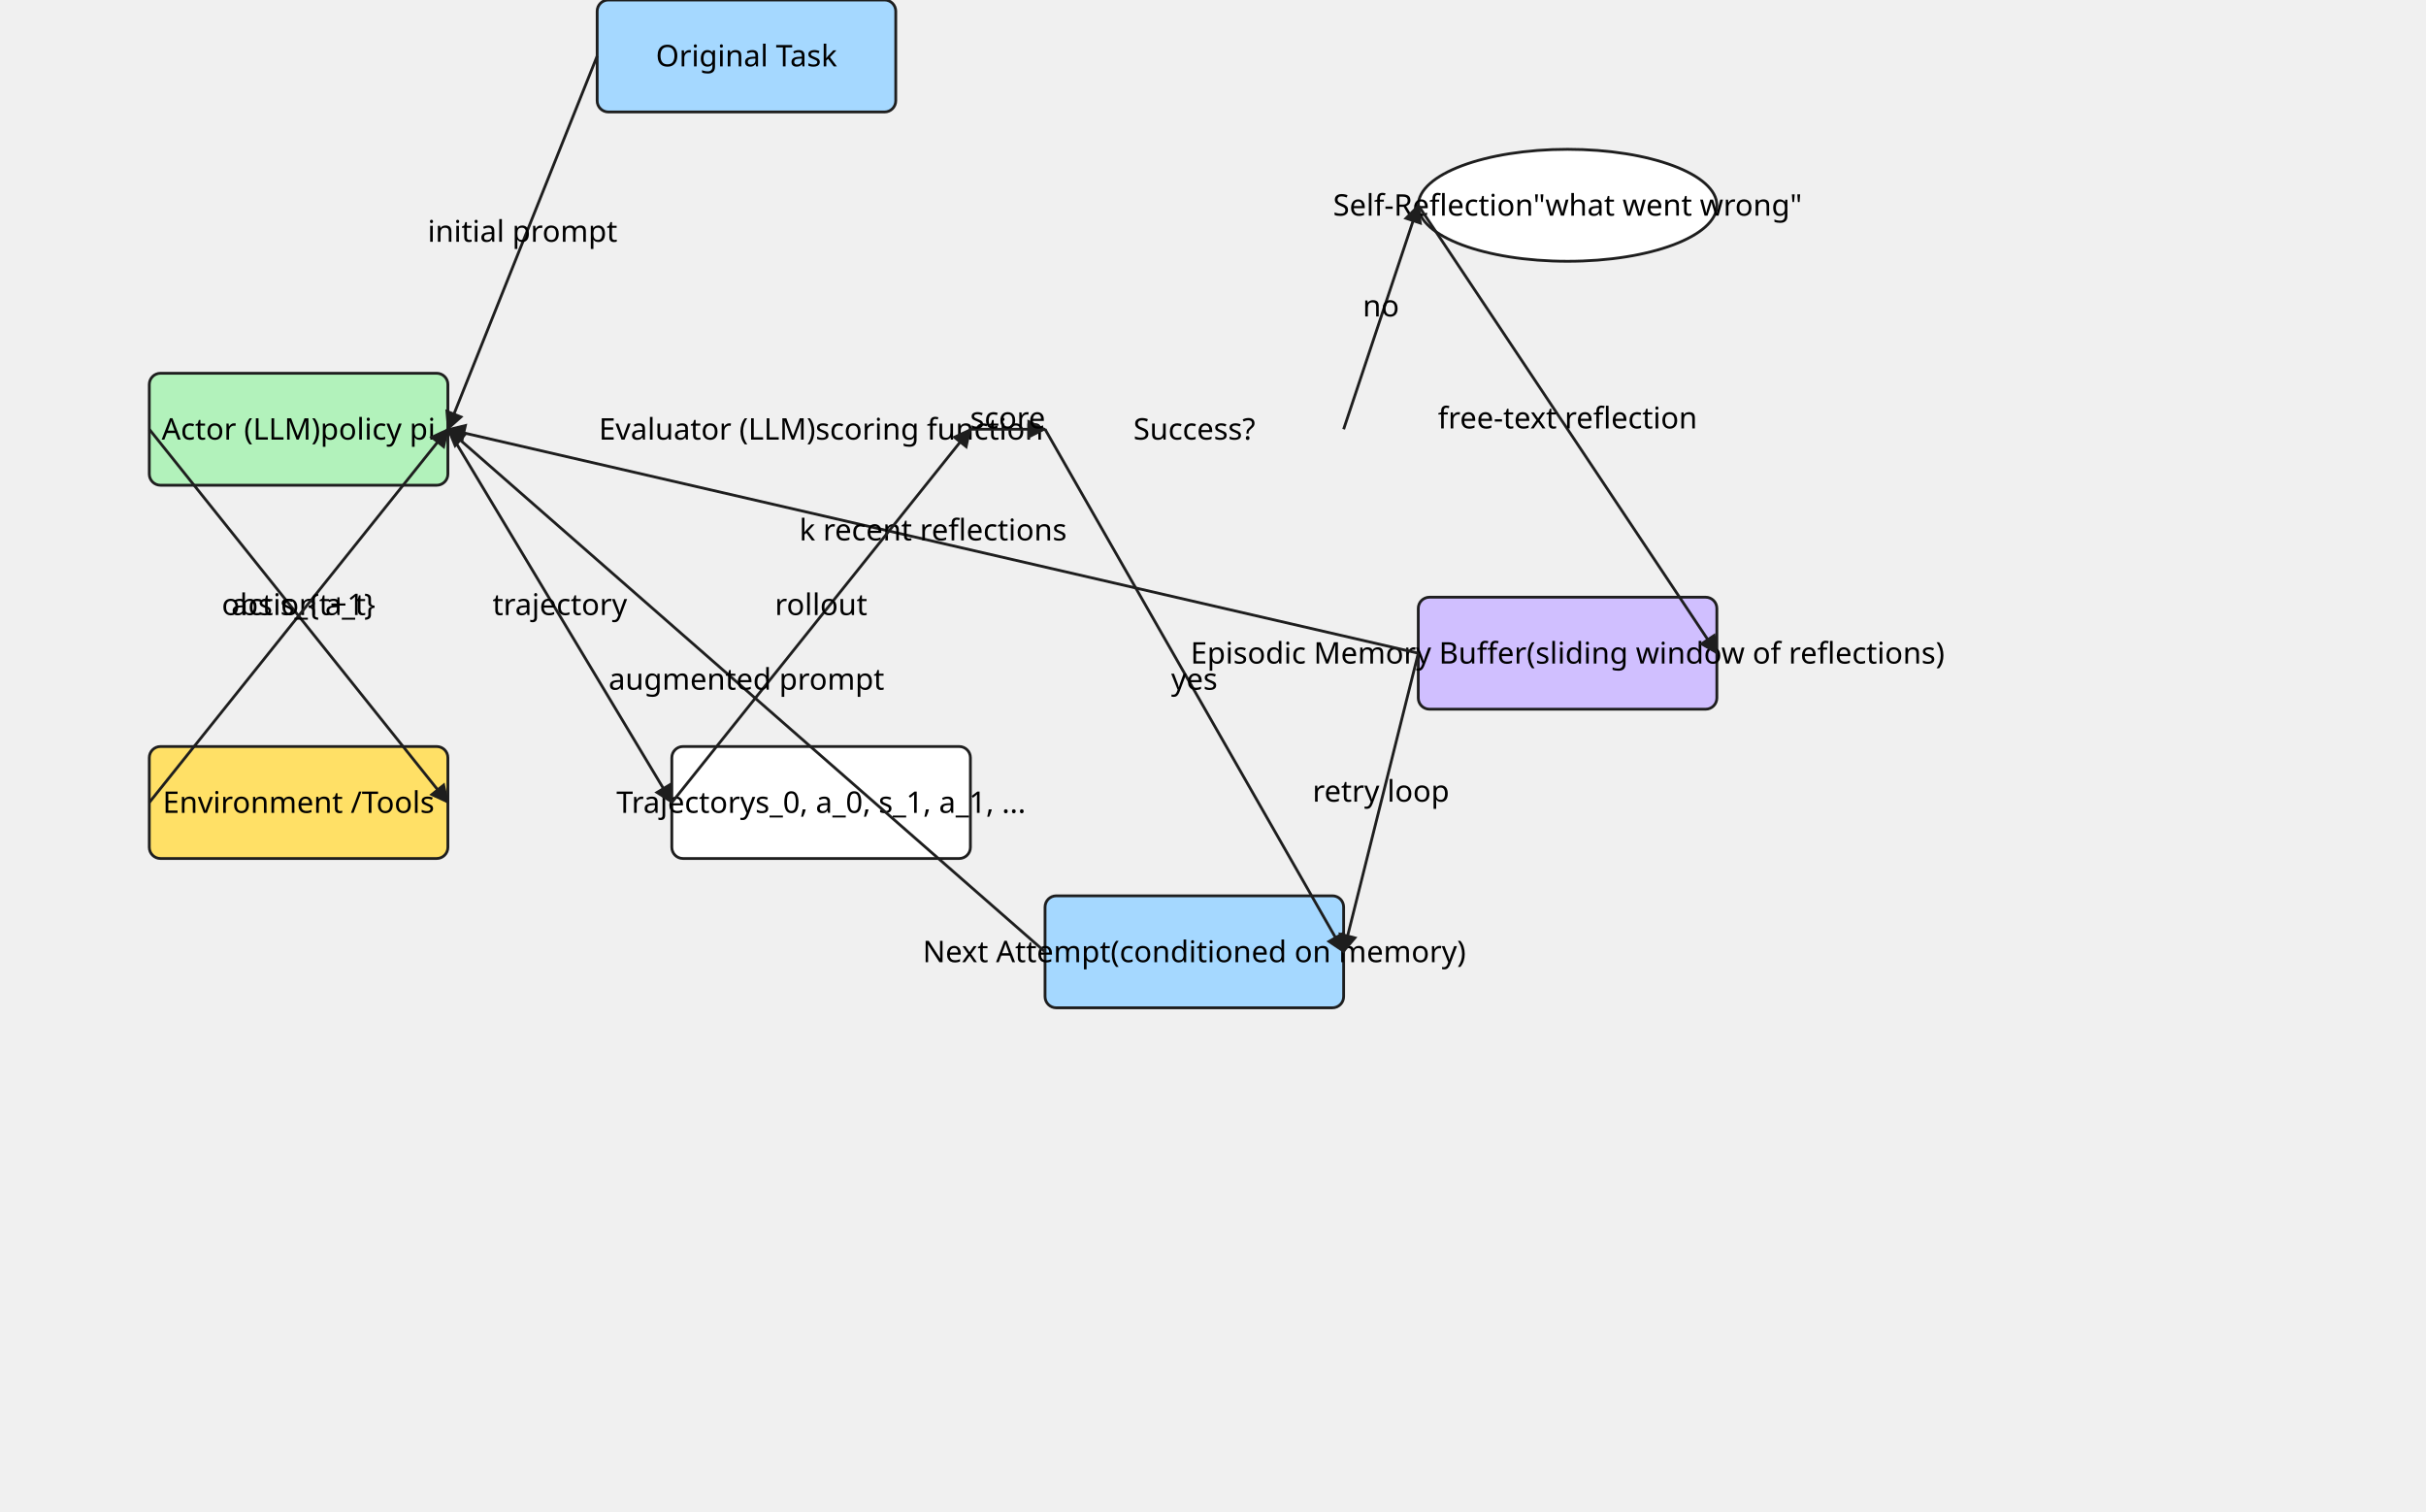
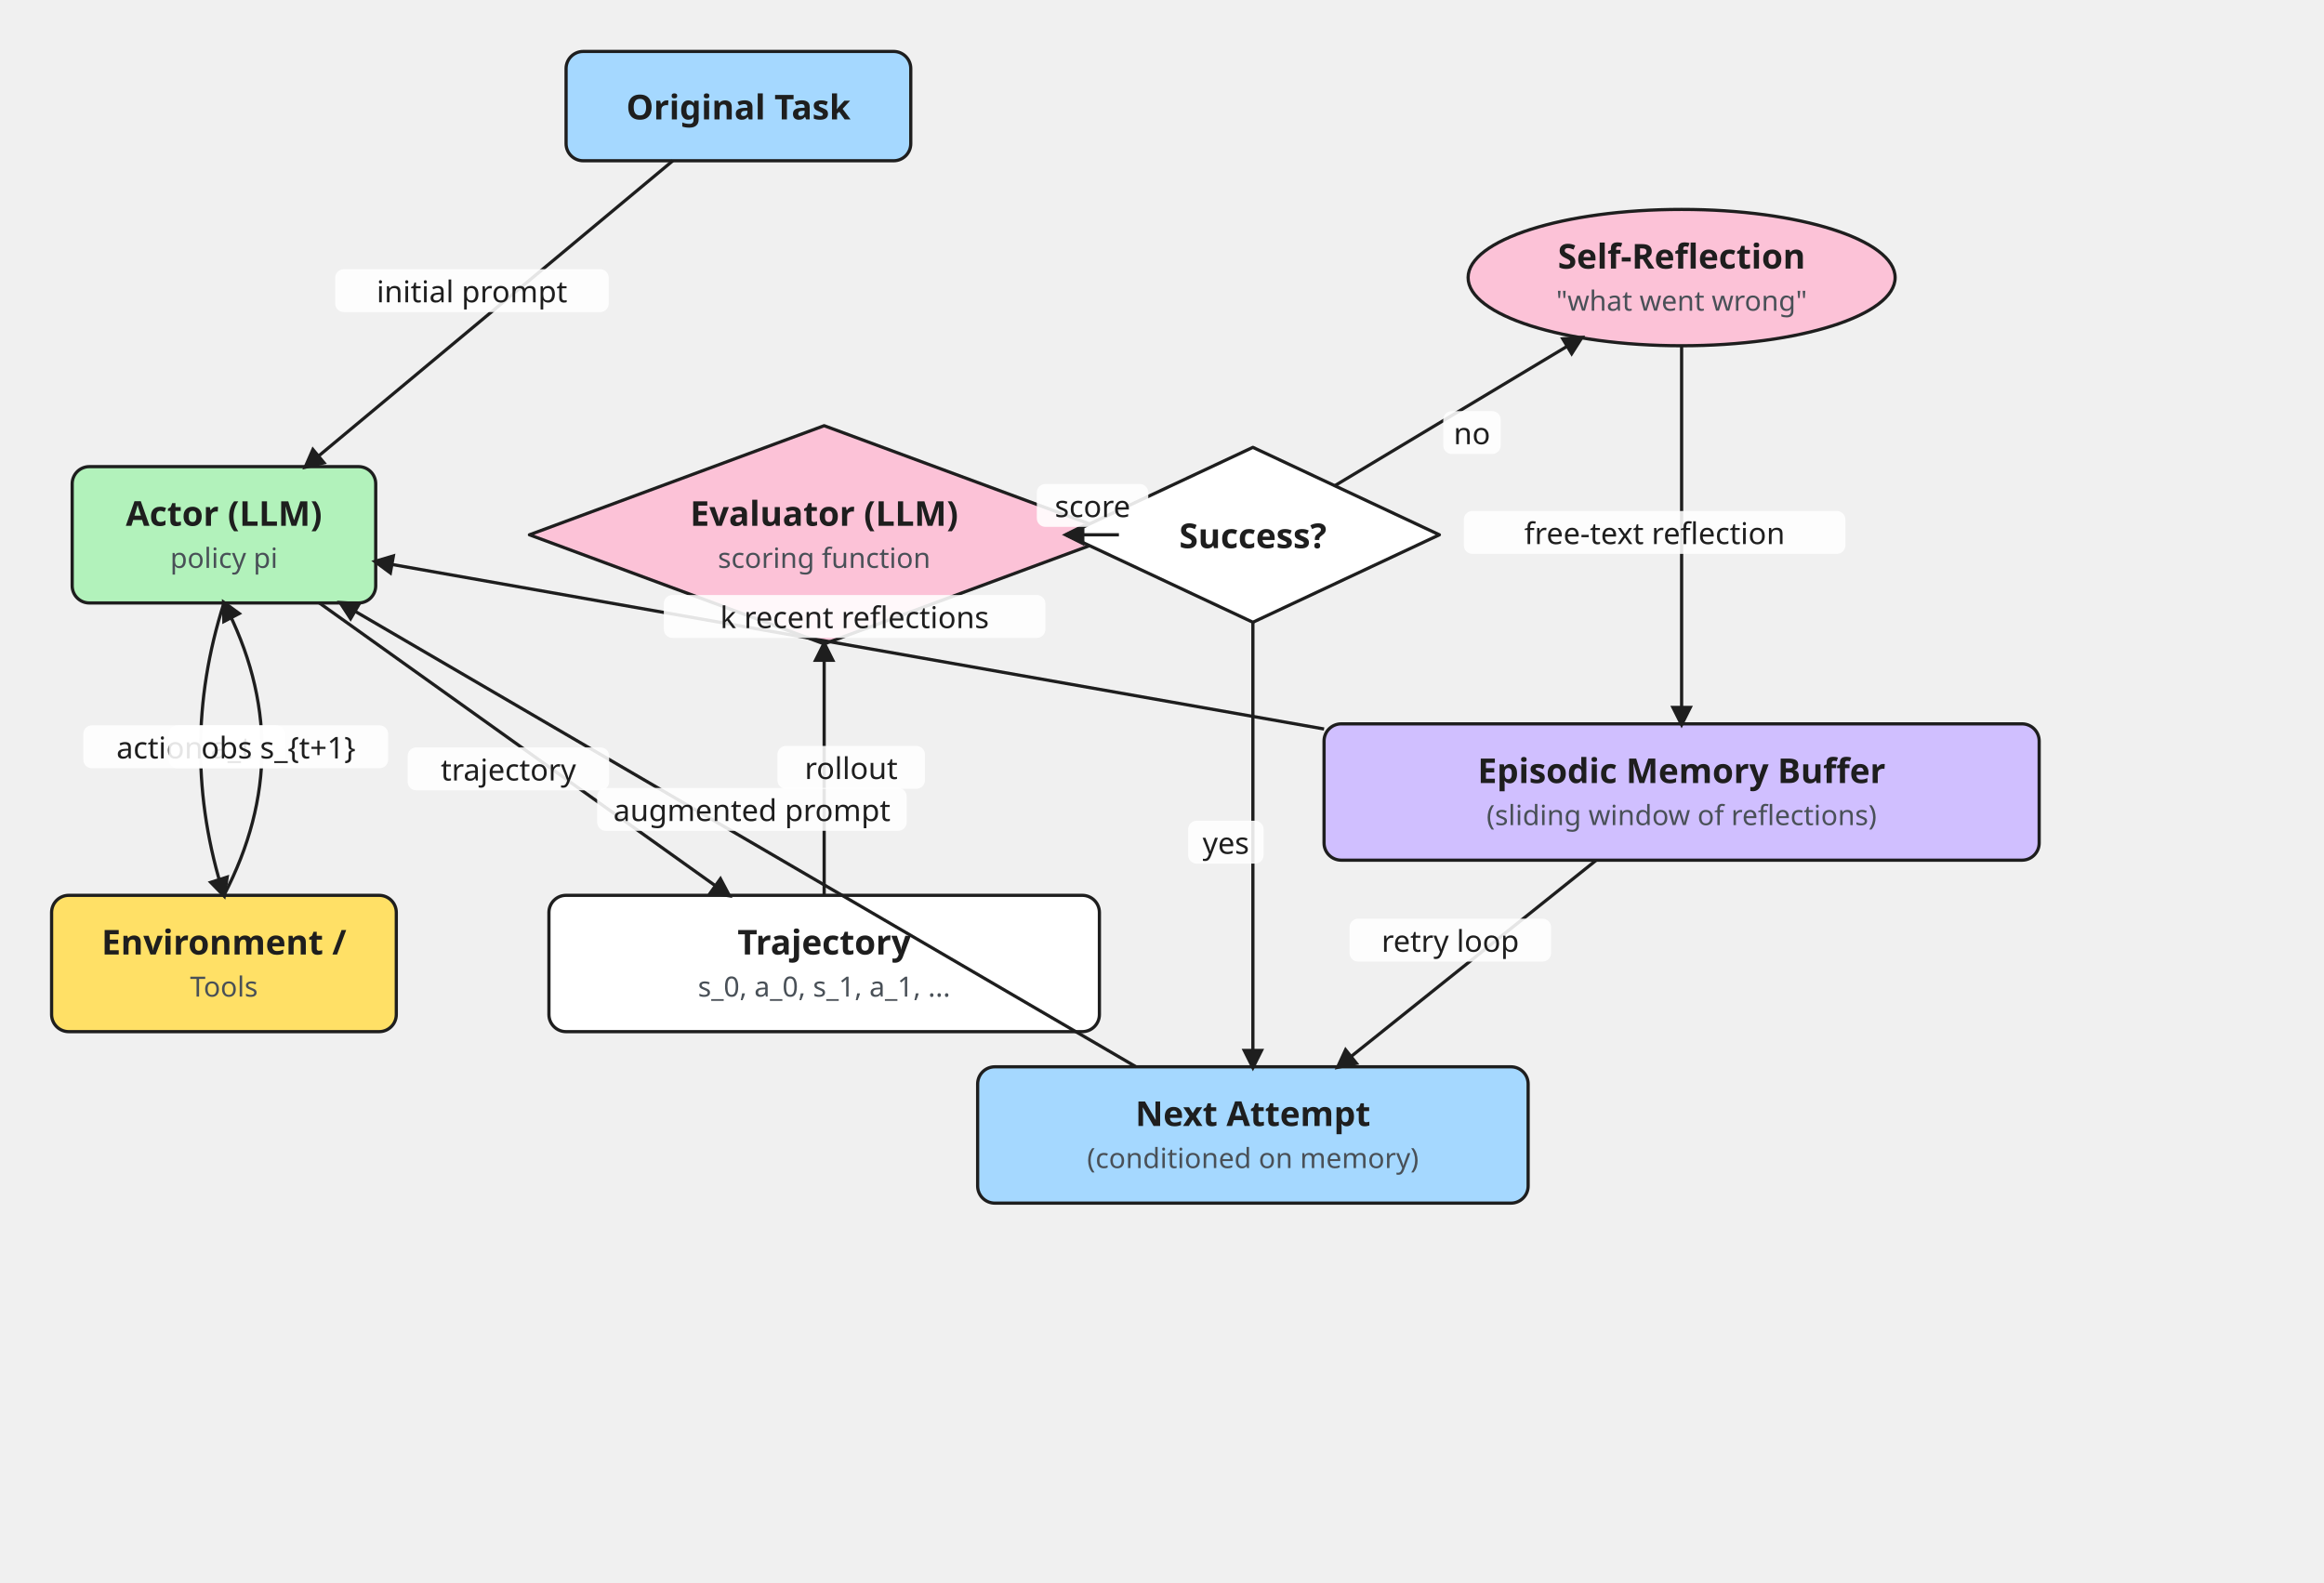
- <svg xmlns="http://www.w3.org/2000/svg" width="1300" height="810" viewBox="0 0 1300 810" font-family="sans-serif">
+ <svg xmlns="http://www.w3.org/2000/svg" width="1084" height="738" viewBox="55.6 -19.5 1084.0 738.1" font-family="sans-serif">
  <defs>
-     <marker id="arrow" viewBox="0 0 10 10" refX="9" refY="5" markerWidth="7" markerHeight="7" orient="auto-start-reverse">
+     <marker id="arrow" viewBox="0 0 10 10" refX="8" refY="5" markerWidth="7" markerHeight="7" orient="auto-start-reverse">
      <path d="M 0 0 L 10 5 L 0 10 z" fill="#1e1e1e" />
    </marker>
  </defs>
-   <rect x="320.0" y="0.0" width="160.0" height="60.0" rx="6" fill="#a5d8ff" stroke="#1e1e1e" stroke-width="1.5" />
-   <text x="400.0" y="30.0" font-size="16" text-anchor="middle" dominant-baseline="middle">Original Task</text>
-   <rect x="80.0" y="200.0" width="160.0" height="60.0" rx="6" fill="#b2f2bb" stroke="#1e1e1e" stroke-width="1.5" />
-   <text x="160.0" y="230.0" font-size="16" text-anchor="middle" dominant-baseline="middle">Actor (LLM)
- policy pi</text>
-   <rect x="80.0" y="400.0" width="160.0" height="60.0" rx="6" fill="#ffe066" stroke="#1e1e1e" stroke-width="1.5" />
-   <text x="160.0" y="430.0" font-size="16" text-anchor="middle" dominant-baseline="middle">Environment /
- Tools</text>
-   <rect x="360.0" y="400.0" width="160.0" height="60.0" rx="6" fill="#ffffff" stroke="#1e1e1e" stroke-width="1.5" />
-   <text x="440.0" y="430.0" font-size="16" text-anchor="middle" dominant-baseline="middle">Trajectory
- s_0, a_0, s_1, a_1, ...</text>
-   <text x="440.0" y="230.0" font-size="16" text-anchor="middle" dominant-baseline="middle">Evaluator (LLM)
- scoring function</text>
-   <text x="640.0" y="230.0" font-size="16" text-anchor="middle" dominant-baseline="middle">Success?</text>
-   <ellipse cx="840.0" cy="110.0" rx="80.0" ry="30.0" fill="white" stroke="#1e1e1e" stroke-width="1.5" />
-   <text x="840.0" y="110.0" font-size="16" text-anchor="middle" dominant-baseline="middle">Self-Reflection
- "what went wrong"</text>
-   <rect x="760.0" y="320.0" width="160.0" height="60.0" rx="6" fill="#d0bfff" stroke="#1e1e1e" stroke-width="1.5" />
-   <text x="840.0" y="350.0" font-size="16" text-anchor="middle" dominant-baseline="middle">Episodic Memory Buffer
- (sliding window of reflections)</text>
-   <rect x="560.0" y="480.0" width="160.0" height="60.0" rx="6" fill="#a5d8ff" stroke="#1e1e1e" stroke-width="1.5" />
-   <text x="640.0" y="510.0" font-size="16" text-anchor="middle" dominant-baseline="middle">Next Attempt
- (conditioned on memory)</text>
-   <line x1="320.0" y1="30.0" x2="240.0" y2="230.0" stroke="#1e1e1e" stroke-width="1.5" marker-end="url(#arrow)" />
-   <text x="280.0" y="124.0" font-size="16" text-anchor="middle" dominant-baseline="middle">initial prompt</text>
-   <line x1="760.0" y1="350.0" x2="240.0" y2="230.0" stroke="#1e1e1e" stroke-width="1.5" marker-end="url(#arrow)" />
-   <text x="500.0" y="284.0" font-size="16" text-anchor="middle" dominant-baseline="middle">k recent reflections</text>
-   <line x1="80.0" y1="230.0" x2="240.0" y2="430.0" stroke="#1e1e1e" stroke-width="1.5" marker-end="url(#arrow)" />
-   <text x="160.0" y="324.0" font-size="16" text-anchor="middle" dominant-baseline="middle">action a_t</text>
-   <line x1="80.0" y1="430.0" x2="240.0" y2="230.0" stroke="#1e1e1e" stroke-width="1.5" marker-end="url(#arrow)" />
-   <text x="160.0" y="324.0" font-size="16" text-anchor="middle" dominant-baseline="middle">obs s_{t+1}</text>
-   <line x1="240.0" y1="230.0" x2="360.0" y2="430.0" stroke="#1e1e1e" stroke-width="1.5" marker-end="url(#arrow)" />
-   <text x="300.0" y="324.0" font-size="16" text-anchor="middle" dominant-baseline="middle">trajectory</text>
-   <line x1="360.0" y1="430.0" x2="520.0" y2="230.0" stroke="#1e1e1e" stroke-width="1.5" marker-end="url(#arrow)" />
-   <text x="440.0" y="324.0" font-size="16" text-anchor="middle" dominant-baseline="middle">rollout</text>
-   <line x1="520.0" y1="230.0" x2="560.0" y2="230.0" stroke="#1e1e1e" stroke-width="1.5" marker-end="url(#arrow)" />
-   <text x="540.0" y="224.0" font-size="16" text-anchor="middle" dominant-baseline="middle">score</text>
-   <line x1="560.0" y1="230.0" x2="720.0" y2="510.0" stroke="#1e1e1e" stroke-width="1.5" marker-end="url(#arrow)" />
-   <text x="640.0" y="364.0" font-size="16" text-anchor="middle" dominant-baseline="middle">yes</text>
-   <line x1="720.0" y1="230.0" x2="760.0" y2="110.0" stroke="#1e1e1e" stroke-width="1.5" marker-end="url(#arrow)" />
-   <text x="740.0" y="164.0" font-size="16" text-anchor="middle" dominant-baseline="middle">no</text>
-   <line x1="760.0" y1="110.0" x2="920.0" y2="350.0" stroke="#1e1e1e" stroke-width="1.5" marker-end="url(#arrow)" />
-   <text x="840.0" y="224.0" font-size="16" text-anchor="middle" dominant-baseline="middle">free-text reflection</text>
-   <line x1="760.0" y1="350.0" x2="720.0" y2="510.0" stroke="#1e1e1e" stroke-width="1.5" marker-end="url(#arrow)" />
-   <text x="740.0" y="424.0" font-size="16" text-anchor="middle" dominant-baseline="middle">retry loop</text>
-   <line x1="560.0" y1="510.0" x2="240.0" y2="230.0" stroke="#1e1e1e" stroke-width="1.5" marker-end="url(#arrow)" />
-   <text x="400.0" y="364.0" font-size="16" text-anchor="middle" dominant-baseline="middle">augmented prompt</text>
+   <rect x="319.6" y="4.5" width="160.8" height="51.0" rx="8" fill="#a5d8ff" stroke="#1e1e1e" stroke-width="1.5" />
+   <rect x="89.2" y="198.2" width="141.6" height="63.6" rx="8" fill="#b2f2bb" stroke="#1e1e1e" stroke-width="1.5" />
+   <rect x="79.6" y="398.2" width="160.8" height="63.6" rx="8" fill="#ffe066" stroke="#1e1e1e" stroke-width="1.5" />
+   <rect x="311.6" y="398.2" width="256.8" height="63.6" rx="8" fill="#ffffff" stroke="#1e1e1e" stroke-width="1.5" />
+   <polygon points="440.0,179.1 577.5,230.0 440.0,280.9 302.5,230.0" fill="#fcc2d7" stroke="#1e1e1e" stroke-width="1.5" stroke-linejoin="round" />
+   <polygon points="640.0,189.2 727.0,230.0 640.0,270.8 553.0,230.0" fill="#ffffff" stroke="#1e1e1e" stroke-width="1.5" stroke-linejoin="round" />
+   <ellipse cx="840.0" cy="110.0" rx="99.6" ry="31.8" fill="#fcc2d7" stroke="#1e1e1e" stroke-width="1.5" />
+   <rect x="673.2" y="318.2" width="333.6" height="63.6" rx="8" fill="#d0bfff" stroke="#1e1e1e" stroke-width="1.5" />
+   <rect x="511.6" y="478.2" width="256.8" height="63.6" rx="8" fill="#a5d8ff" stroke="#1e1e1e" stroke-width="1.5" />
+   <line x1="369.4" y1="55.5" x2="198.2" y2="198.2" stroke="#1e1e1e" stroke-width="1.5" marker-end="url(#arrow)" />
+   <line x1="673.2" y1="320.6" x2="230.8" y2="242.5" stroke="#1e1e1e" stroke-width="1.5" marker-end="url(#arrow)" />
+   <path d="M 160.0 261.8 Q 138.2 330.0 160.0 398.2" fill="none" stroke="#1e1e1e" stroke-width="1.5" marker-end="url(#arrow)" />
+   <path d="M 160.0 398.2 Q 195.5 330.0 160.0 261.8" fill="none" stroke="#1e1e1e" stroke-width="1.5" marker-end="url(#arrow)" />
+   <line x1="204.5" y1="261.8" x2="395.5" y2="398.2" stroke="#1e1e1e" stroke-width="1.5" marker-end="url(#arrow)" />
+   <line x1="440.0" y1="398.2" x2="440.0" y2="280.9" stroke="#1e1e1e" stroke-width="1.5" marker-end="url(#arrow)" />
+   <line x1="577.5" y1="230.0" x2="553.0" y2="230.0" stroke="#1e1e1e" stroke-width="1.5" marker-end="url(#arrow)" />
+   <line x1="640.0" y1="270.8" x2="640.0" y2="478.2" stroke="#1e1e1e" stroke-width="1.5" marker-end="url(#arrow)" />
+   <line x1="678.2" y1="207.1" x2="793.2" y2="138.1" stroke="#1e1e1e" stroke-width="1.5" marker-end="url(#arrow)" />
+   <line x1="840.0" y1="141.8" x2="840.0" y2="318.2" stroke="#1e1e1e" stroke-width="1.5" marker-end="url(#arrow)" />
+   <line x1="800.2" y1="381.8" x2="679.8" y2="478.2" stroke="#1e1e1e" stroke-width="1.5" marker-end="url(#arrow)" />
+   <line x1="585.5" y1="478.2" x2="214.5" y2="261.8" stroke="#1e1e1e" stroke-width="1.5" marker-end="url(#arrow)" />
+   <text x="400.0" y="30.0" font-size="16" text-anchor="middle" dominant-baseline="central" fill="#1e1e1e" font-weight="600">Original Task</text>
+   <text x="160.0" y="219.6" font-size="16" text-anchor="middle" dominant-baseline="central" fill="#1e1e1e" font-weight="600">Actor (LLM)</text>
+   <text x="160.0" y="240.4" font-size="13" text-anchor="middle" dominant-baseline="central" fill="#495057">policy pi</text>
+   <text x="160.0" y="419.6" font-size="16" text-anchor="middle" dominant-baseline="central" fill="#1e1e1e" font-weight="600">Environment /</text>
+   <text x="160.0" y="440.4" font-size="13" text-anchor="middle" dominant-baseline="central" fill="#495057">Tools</text>
+   <text x="440.0" y="419.6" font-size="16" text-anchor="middle" dominant-baseline="central" fill="#1e1e1e" font-weight="600">Trajectory</text>
+   <text x="440.0" y="440.4" font-size="13" text-anchor="middle" dominant-baseline="central" fill="#495057">s_0, a_0, s_1, a_1, ...</text>
+   <text x="440.0" y="219.6" font-size="16" text-anchor="middle" dominant-baseline="central" fill="#1e1e1e" font-weight="600">Evaluator (LLM)</text>
+   <text x="440.0" y="240.4" font-size="13" text-anchor="middle" dominant-baseline="central" fill="#495057">scoring function</text>
+   <text x="640.0" y="230.0" font-size="16" text-anchor="middle" dominant-baseline="central" fill="#1e1e1e" font-weight="600">Success?</text>
+   <text x="840.0" y="99.6" font-size="16" text-anchor="middle" dominant-baseline="central" fill="#1e1e1e" font-weight="600">Self-Reflection</text>
+   <text x="840.0" y="120.4" font-size="13" text-anchor="middle" dominant-baseline="central" fill="#495057">"what went wrong"</text>
+   <text x="840.0" y="339.6" font-size="16" text-anchor="middle" dominant-baseline="central" fill="#1e1e1e" font-weight="600">Episodic Memory Buffer</text>
+   <text x="840.0" y="360.4" font-size="13" text-anchor="middle" dominant-baseline="central" fill="#495057">(sliding window of reflections)</text>
+   <text x="640.0" y="499.6" font-size="16" text-anchor="middle" dominant-baseline="central" fill="#1e1e1e" font-weight="600">Next Attempt</text>
+   <text x="640.0" y="520.4" font-size="13" text-anchor="middle" dominant-baseline="central" fill="#495057">(conditioned on memory)</text>
+   <rect x="211.9" y="106.1" width="127.6" height="20.0" rx="4" fill="white" fill-opacity="0.88" />
+   <text x="275.7" y="116.1" font-size="14" text-anchor="middle" dominant-baseline="central" fill="#1e1e1e">initial prompt</text>
+   <rect x="365.2" y="258.1" width="178.0" height="20.0" rx="4" fill="white" fill-opacity="0.88" />
+   <text x="454.2" y="268.1" font-size="14" text-anchor="middle" dominant-baseline="central" fill="#1e1e1e">k recent reflections</text>
+   <rect x="94.4" y="318.9" width="94.0" height="20.0" rx="4" fill="white" fill-opacity="0.88" />
+   <text x="141.4" y="328.9" font-size="14" text-anchor="middle" dominant-baseline="central" fill="#1e1e1e">action a_t</text>
+   <rect x="134.2" y="318.9" width="102.4" height="20.0" rx="4" fill="white" fill-opacity="0.88" />
+   <text x="185.4" y="328.9" font-size="14" text-anchor="middle" dominant-baseline="central" fill="#1e1e1e">obs s_{t+1}</text>
+   <rect x="245.7" y="329.2" width="94.0" height="20.0" rx="4" fill="white" fill-opacity="0.88" />
+   <text x="292.7" y="339.2" font-size="14" text-anchor="middle" dominant-baseline="central" fill="#1e1e1e">trajectory</text>
+   <rect x="418.2" y="328.5" width="68.8" height="20.0" rx="4" fill="white" fill-opacity="0.88" />
+   <text x="452.6" y="338.5" font-size="14" text-anchor="middle" dominant-baseline="central" fill="#1e1e1e">rollout</text>
+   <rect x="539.2" y="206.3" width="52.0" height="20.0" rx="4" fill="white" fill-opacity="0.88" />
+   <text x="565.2" y="216.3" font-size="14" text-anchor="middle" dominant-baseline="central" fill="#1e1e1e">score</text>
+   <rect x="609.8" y="363.4" width="35.2" height="20.0" rx="4" fill="white" fill-opacity="0.88" />
+   <text x="627.4" y="373.4" font-size="14" text-anchor="middle" dominant-baseline="central" fill="#1e1e1e">yes</text>
+   <rect x="728.8" y="172.3" width="26.8" height="20.0" rx="4" fill="white" fill-opacity="0.88" />
+   <text x="742.2" y="182.3" font-size="14" text-anchor="middle" dominant-baseline="central" fill="#1e1e1e">no</text>
+   <rect x="738.4" y="218.9" width="178.0" height="20.0" rx="4" fill="white" fill-opacity="0.88" />
+   <text x="827.4" y="228.9" font-size="14" text-anchor="middle" dominant-baseline="central" fill="#1e1e1e">free-text reflection</text>
+   <rect x="685.1" y="409.1" width="94.0" height="20.0" rx="4" fill="white" fill-opacity="0.88" />
+   <text x="732.1" y="419.1" font-size="14" text-anchor="middle" dominant-baseline="central" fill="#1e1e1e">retry loop</text>
+   <rect x="334.1" y="348.1" width="144.4" height="20.0" rx="4" fill="white" fill-opacity="0.88" />
+   <text x="406.3" y="358.1" font-size="14" text-anchor="middle" dominant-baseline="central" fill="#1e1e1e">augmented prompt</text>
</svg>
